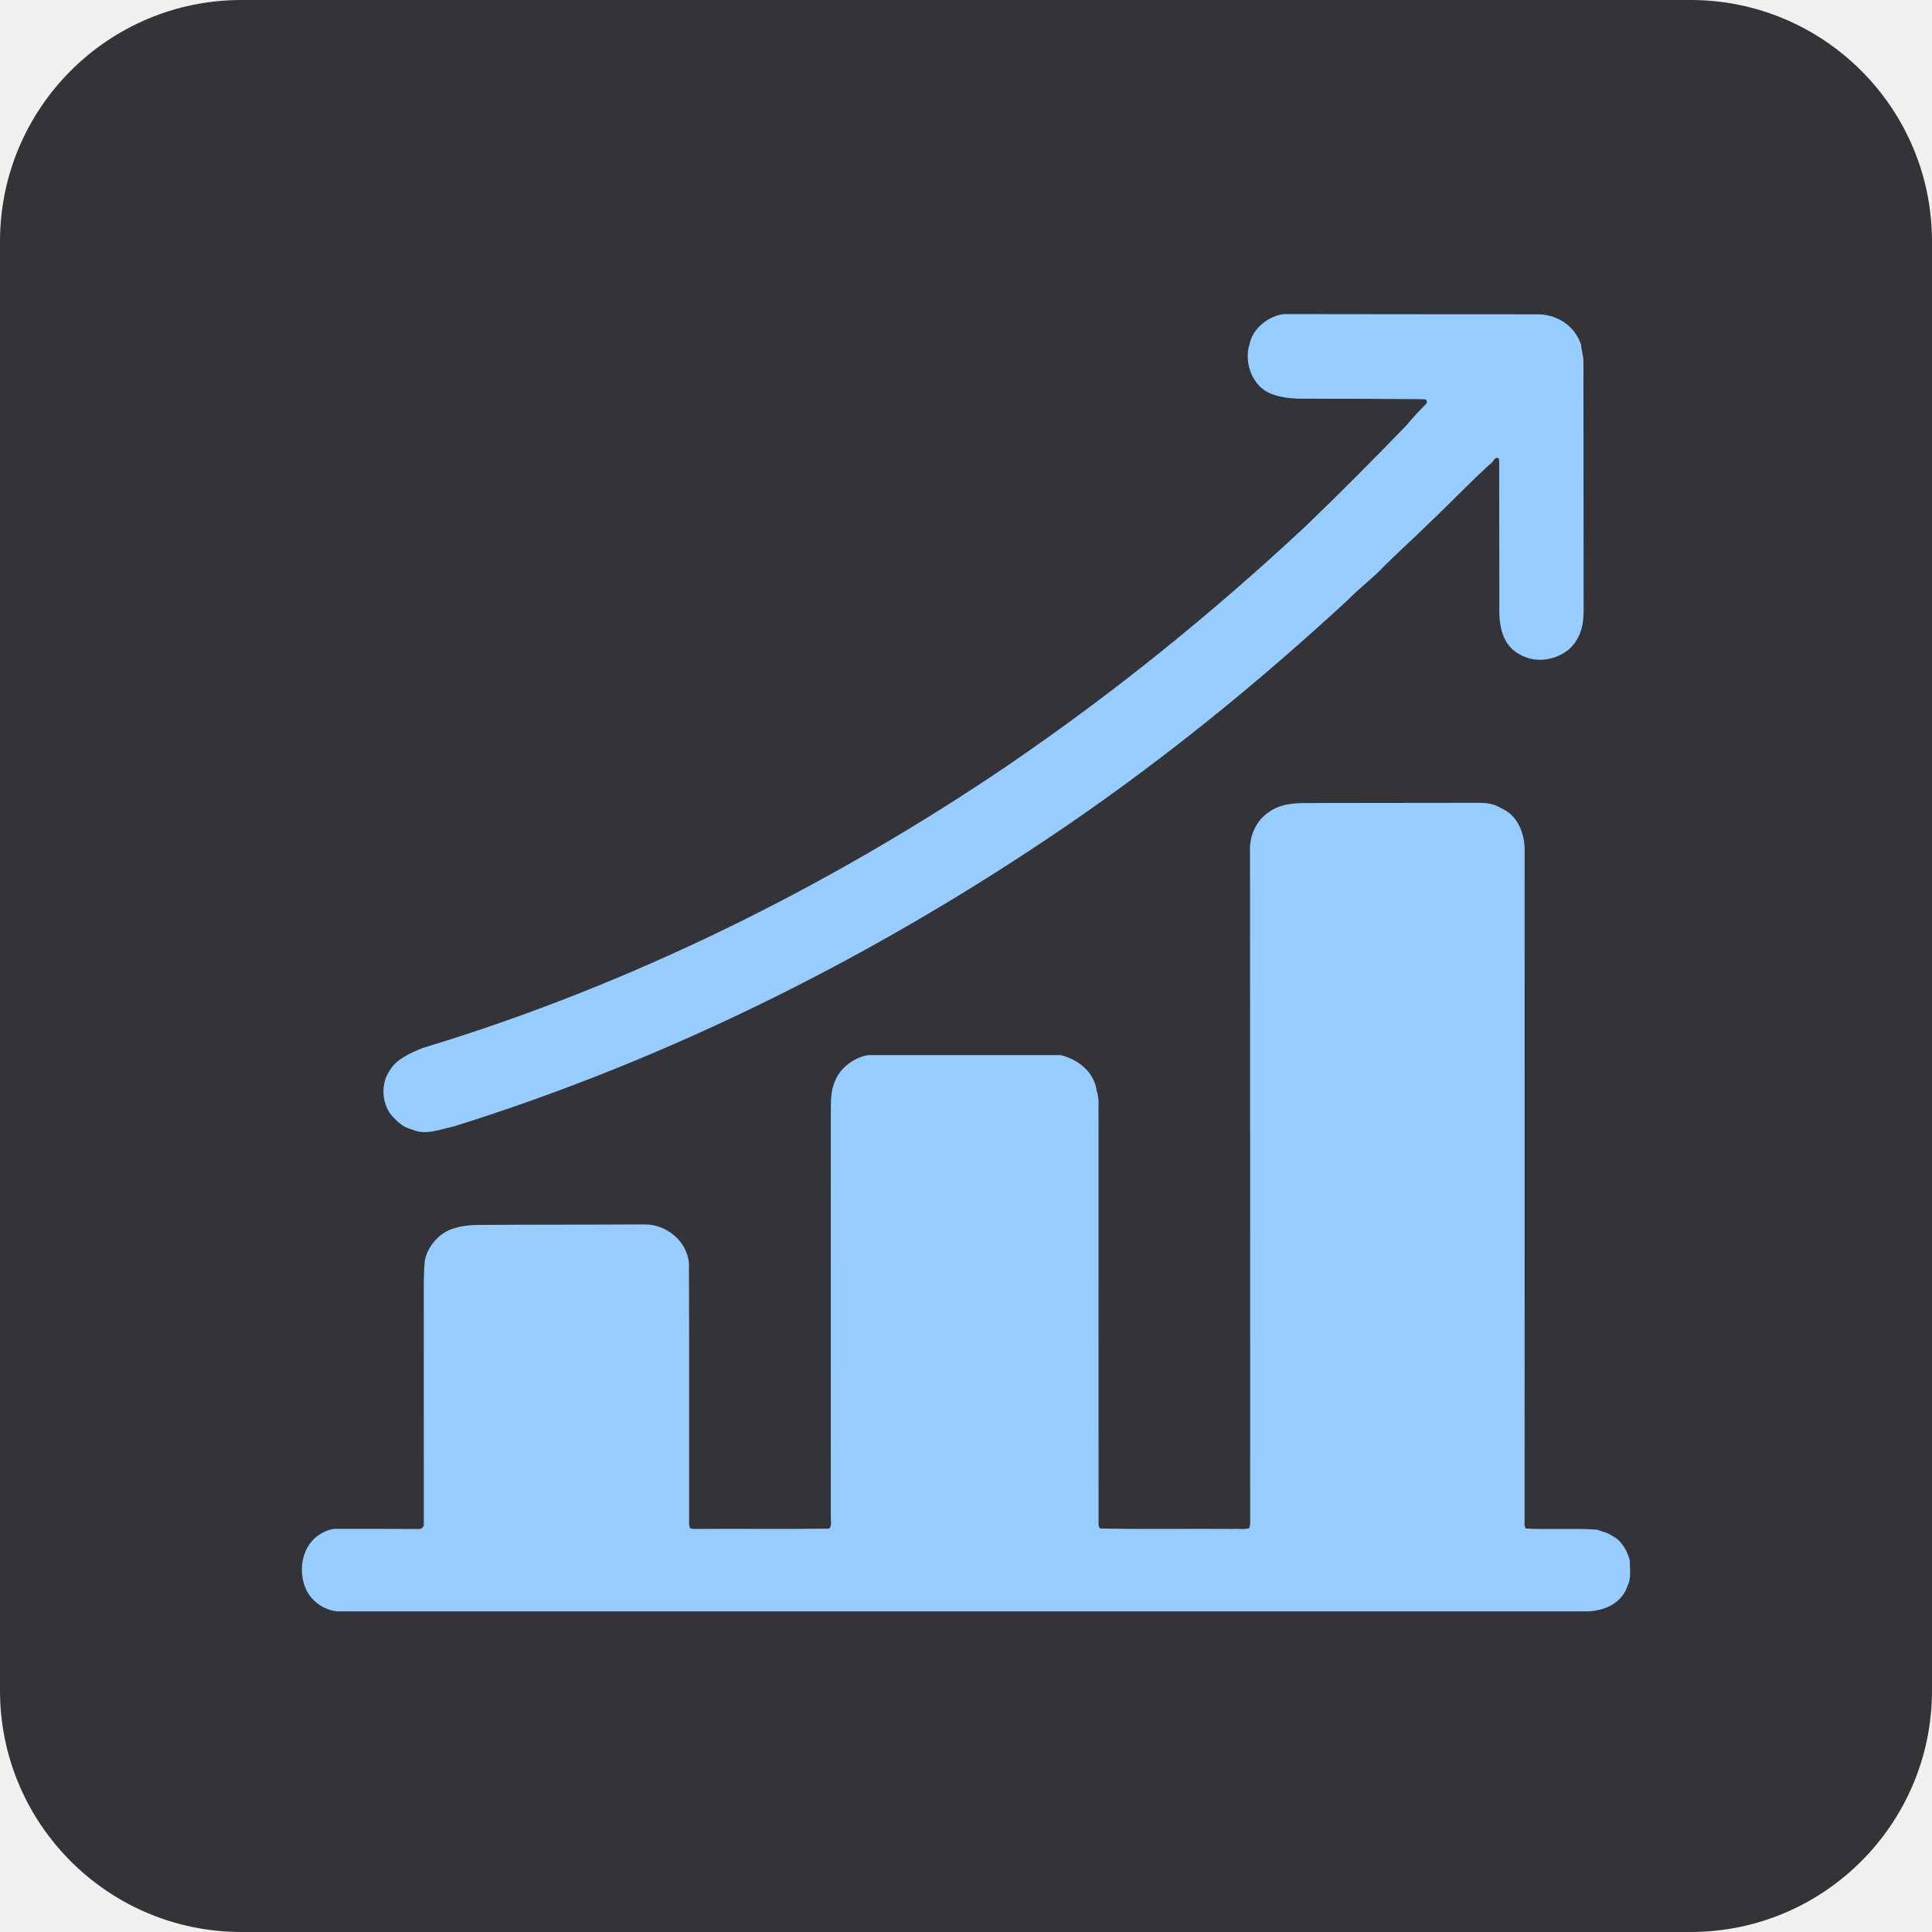
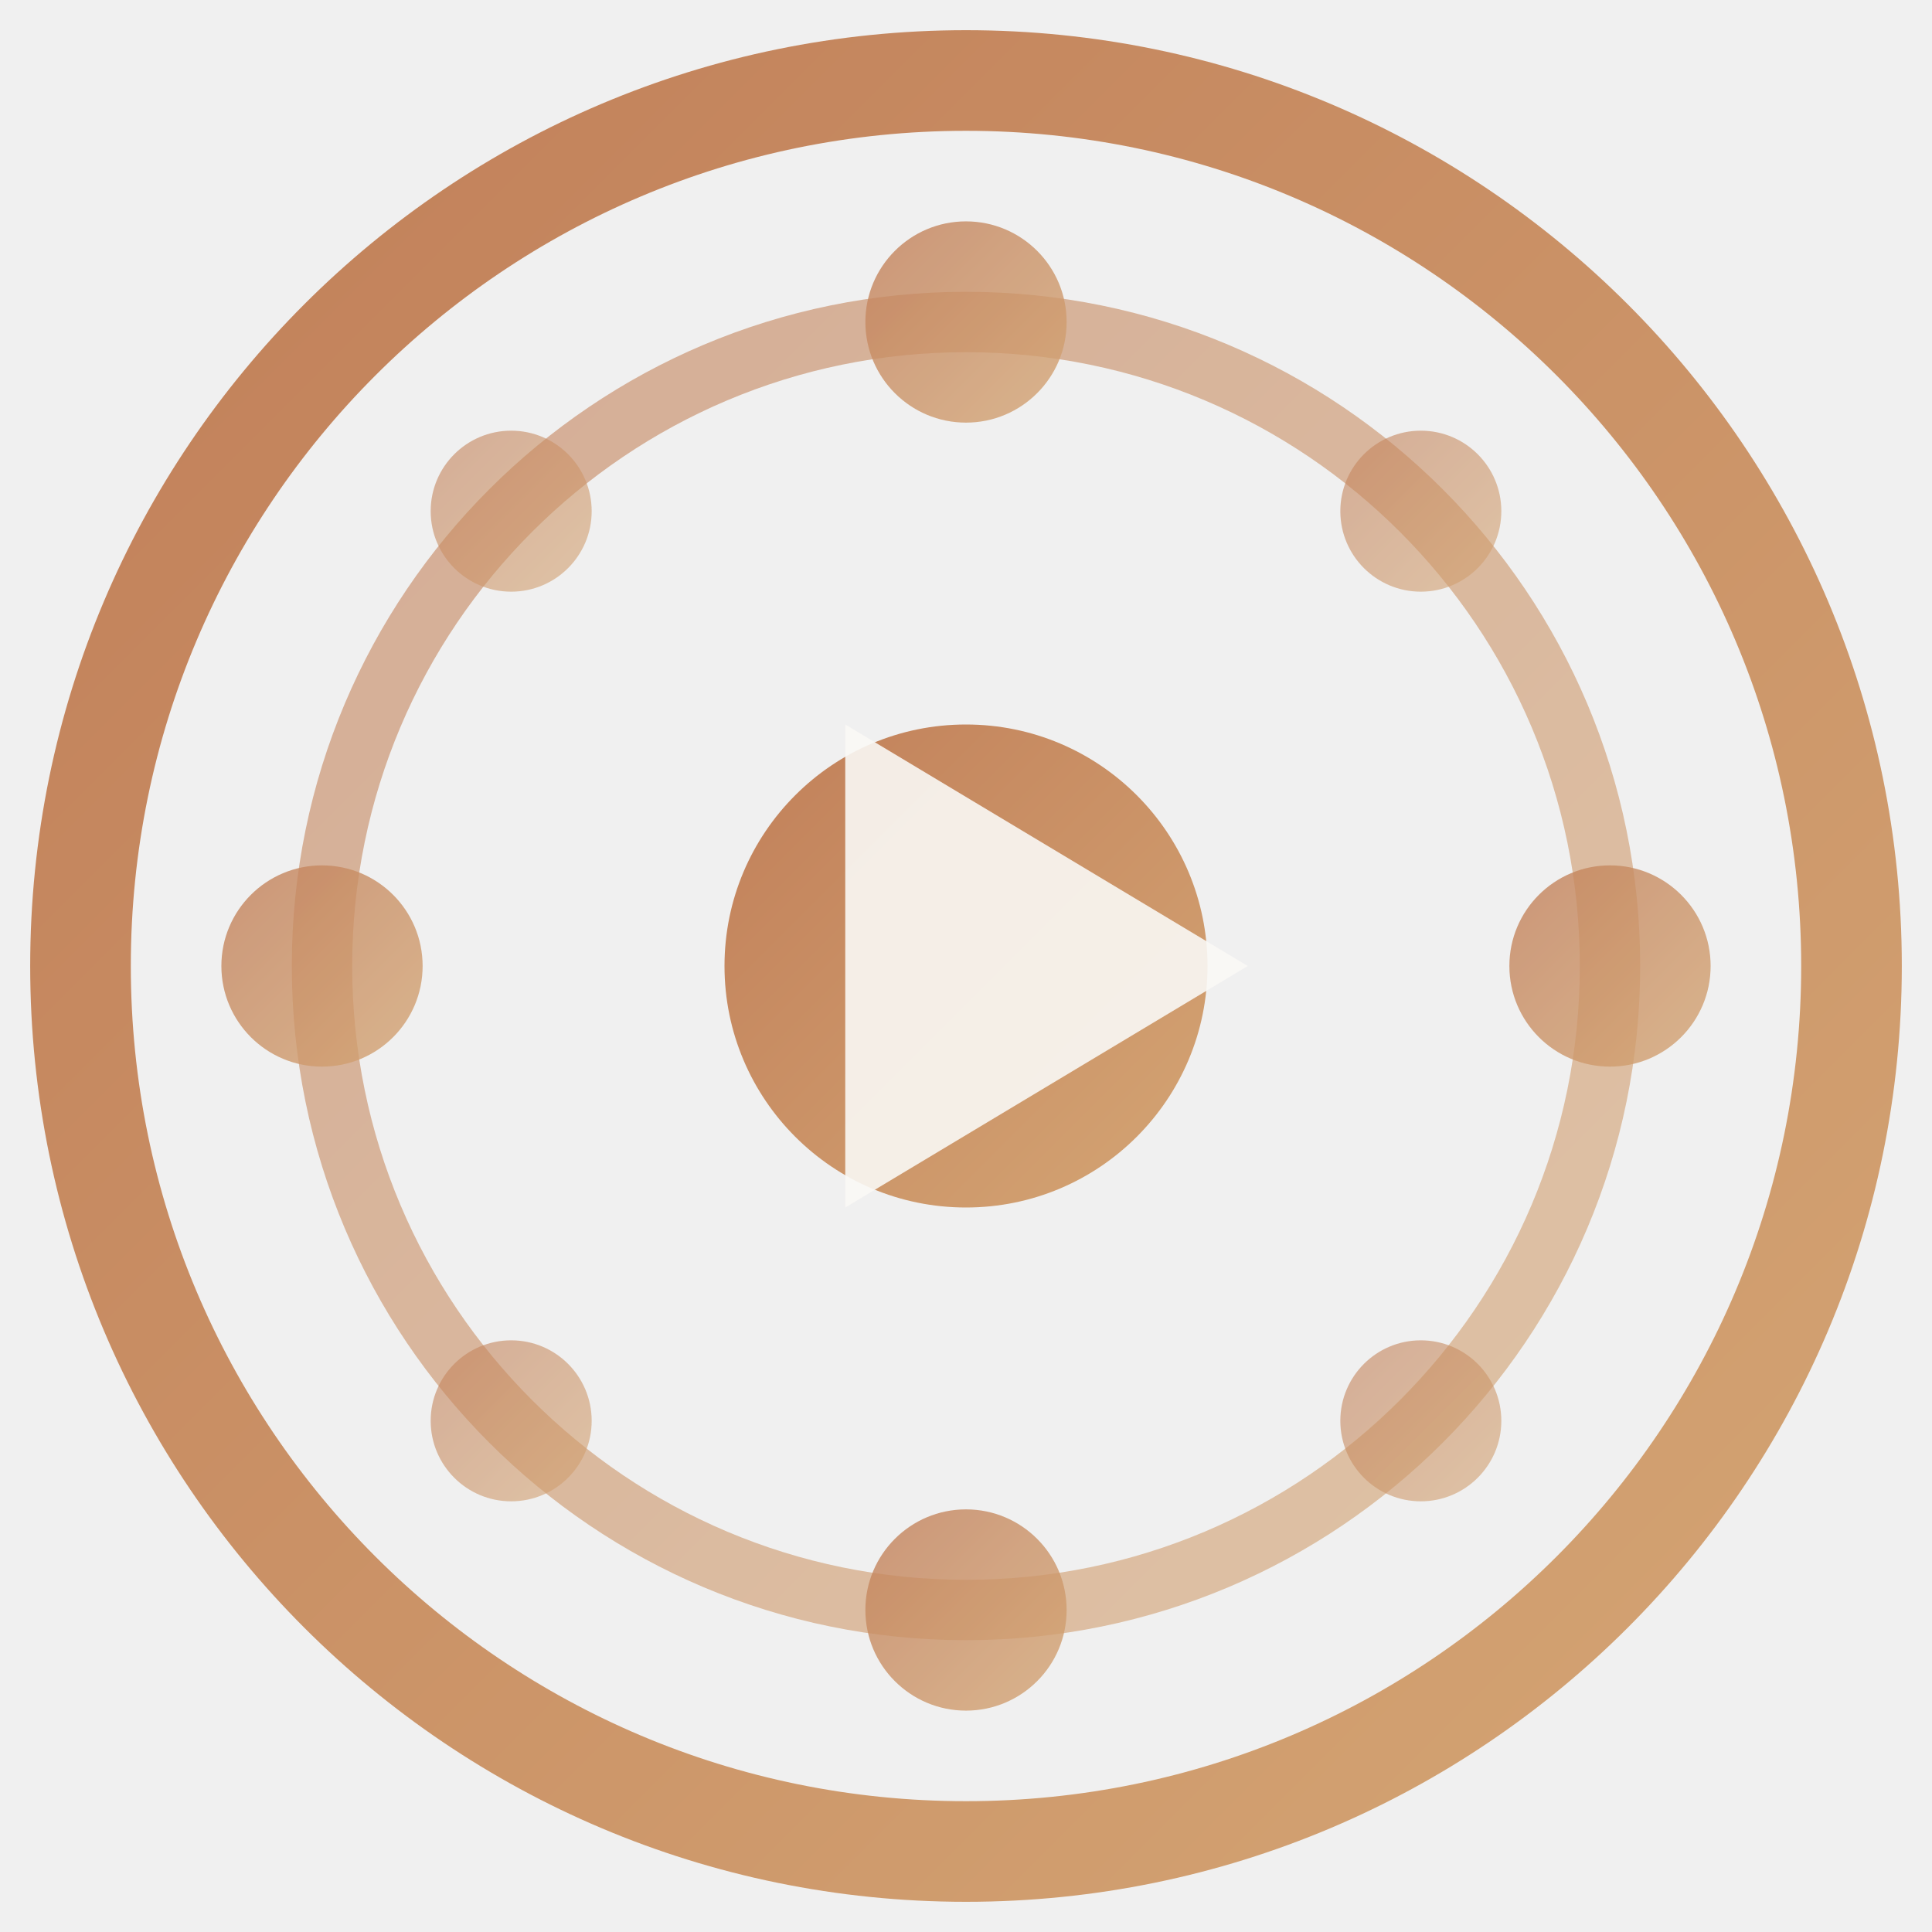
- <svg xmlns="http://www.w3.org/2000/svg" width="64" height="64" viewBox="0 0 64 64">
-   <style>
-     :root {
-       color-scheme: light dark;
-     }
-     .bg {
-       fill: #343438;
-     }
-     .fg {
-       fill: #97ccff;
-     }
-     @media (prefers-color-scheme: dark) {
-       .bg {
-         fill: #fff;
-       }
-       .fg {
-         fill: #64b3ff;
-       }
-     }
-   </style>
-   <rect width="64" height="64" class="bg" rx="8" ry="8" />
-   <path id="Path" stroke="none" class="fg" d="M 42.526 10.405 C 45.33 10.41 48.132 10.41 50.934 10.412 C 51.581 10.412 52.175 10.796 52.376 11.424 C 52.389 11.627 52.463 11.811 52.453 12.019 C 52.46 14.765 52.454 17.511 52.459 20.257 C 52.461 20.744 52.333 21.201 51.953 21.527 C 51.506 21.883 50.85 21.976 50.347 21.68 C 49.833 21.41 49.687 20.881 49.668 20.342 C 49.662 18.644 49.668 16.944 49.662 15.246 C 49.631 15.085 49.49 15.199 49.451 15.292 C 48.734 15.931 48.075 16.637 47.376 17.296 C 46.807 17.857 46.294 18.305 45.732 18.877 C 45.392 19.218 45.007 19.507 44.671 19.854 C 41.733 22.569 38.676 25.059 35.392 27.313 C 29.11 31.611 22.254 35.06 15.009 37.322 C 14.572 37.413 14.089 37.618 13.65 37.417 C 13.347 37.344 13.147 37.15 12.949 36.92 C 12.641 36.522 12.616 35.884 12.907 35.469 C 13.113 35.088 13.619 34.871 13.996 34.718 C 20.863 32.642 27.472 29.37 33.42 25.331 C 36.9 22.955 40.167 20.31 43.259 17.423 C 44.385 16.343 45.484 15.231 46.571 14.111 C 46.791 13.85 47.02 13.599 47.261 13.358 C 47.303 13.181 47.137 13.24 47.027 13.222 C 45.751 13.213 44.482 13.206 43.206 13.208 C 42.84 13.211 42.438 13.178 42.101 13.043 C 41.49 12.806 41.195 12.004 41.392 11.407 C 41.486 10.885 42.018 10.467 42.526 10.405 Z" />
-   <path id="path1" class="fg" stroke="none" d="M 43.545 26.601 C 45.274 26.602 46.995 26.594 48.726 26.595 C 49.064 26.595 49.401 26.572 49.699 26.758 C 50.293 27.001 50.526 27.64 50.505 28.241 C 50.506 35.629 50.508 43.019 50.504 50.407 C 50.495 50.491 50.506 50.567 50.538 50.634 C 51.276 50.674 52.121 50.621 52.888 50.67 C 53.074 50.74 53.264 50.766 53.424 50.889 C 53.722 51.033 53.902 51.377 53.988 51.681 C 53.987 51.95 54.045 52.29 53.915 52.53 C 53.731 53.096 53.192 53.341 52.633 53.38 C 38.819 53.381 25.001 53.381 11.187 53.38 C 10.756 53.342 10.367 53.082 10.162 52.7 C 9.871 52.125 9.967 51.313 10.493 50.897 C 10.704 50.749 10.919 50.633 11.187 50.645 C 12.093 50.647 12.999 50.643 13.905 50.65 C 13.959 50.644 14.003 50.609 14.038 50.542 C 14.04 48.121 14.039 45.695 14.039 43.273 C 14.043 42.762 14.023 42.254 14.075 41.744 C 14.173 41.264 14.577 40.814 15.055 40.686 C 15.326 40.599 15.653 40.574 15.943 40.577 C 17.755 40.565 19.567 40.572 21.379 40.56 C 22.092 40.568 22.743 41.113 22.822 41.829 C 22.834 44.688 22.826 47.549 22.828 50.407 C 22.82 50.488 22.83 50.56 22.861 50.623 C 22.929 50.645 23.001 50.654 23.077 50.648 C 24.479 50.638 26.101 50.659 27.471 50.637 C 27.567 50.532 27.514 50.367 27.522 50.237 C 27.522 45.793 27.518 41.348 27.522 36.903 C 27.526 36.514 27.505 36.161 27.666 35.799 C 27.844 35.359 28.305 35.022 28.767 34.95 C 30.891 34.95 33.014 34.949 35.137 34.951 C 35.723 35.099 36.246 35.51 36.331 36.139 C 36.432 36.421 36.374 36.773 36.391 37.073 C 36.391 41.503 36.388 45.983 36.392 50.407 C 36.381 50.497 36.396 50.573 36.439 50.633 C 37.807 50.663 39.426 50.637 40.828 50.648 C 41.008 50.633 41.211 50.676 41.383 50.623 L 41.414 50.492 C 41.408 43.047 41.417 35.601 41.408 28.156 C 41.39 27.677 41.626 27.169 42.031 26.903 C 42.47 26.578 43.02 26.602 43.545 26.601 Z" />
+ <svg xmlns="http://www.w3.org/2000/svg" viewBox="0 0 48 48" fill="none">
+   <defs>
+     <linearGradient id="filmGradient" x1="0%" y1="0%" x2="100%" y2="100%">
+       <stop offset="0%" style="stop-color:#c17f59" />
+       <stop offset="100%" style="stop-color:#d4a574" />
+     </linearGradient>
+   </defs>
+   <circle cx="24" cy="24" r="22" stroke="url(#filmGradient)" stroke-width="2.5" fill="none" />
+   <circle cx="24" cy="24" r="16" stroke="url(#filmGradient)" stroke-width="1.5" fill="none" opacity="0.6" />
+   <circle cx="24" cy="24" r="6" fill="url(#filmGradient)" />
+   <circle cx="24" cy="8" r="2.5" fill="url(#filmGradient)" opacity="0.8" />
+   <circle cx="24" cy="40" r="2.5" fill="url(#filmGradient)" opacity="0.8" />
+   <circle cx="8" cy="24" r="2.5" fill="url(#filmGradient)" opacity="0.8" />
+   <circle cx="40" cy="24" r="2.5" fill="url(#filmGradient)" opacity="0.8" />
+   <circle cx="12.7" cy="12.7" r="2" fill="url(#filmGradient)" opacity="0.6" />
+   <circle cx="35.3" cy="12.7" r="2" fill="url(#filmGradient)" opacity="0.6" />
+   <circle cx="12.7" cy="35.3" r="2" fill="url(#filmGradient)" opacity="0.6" />
+   <circle cx="35.3" cy="35.3" r="2" fill="url(#filmGradient)" opacity="0.6" />
+   <path d="M21 18 L21 30 L31 24 Z" fill="#faf8f5" opacity="0.9" />
</svg>
